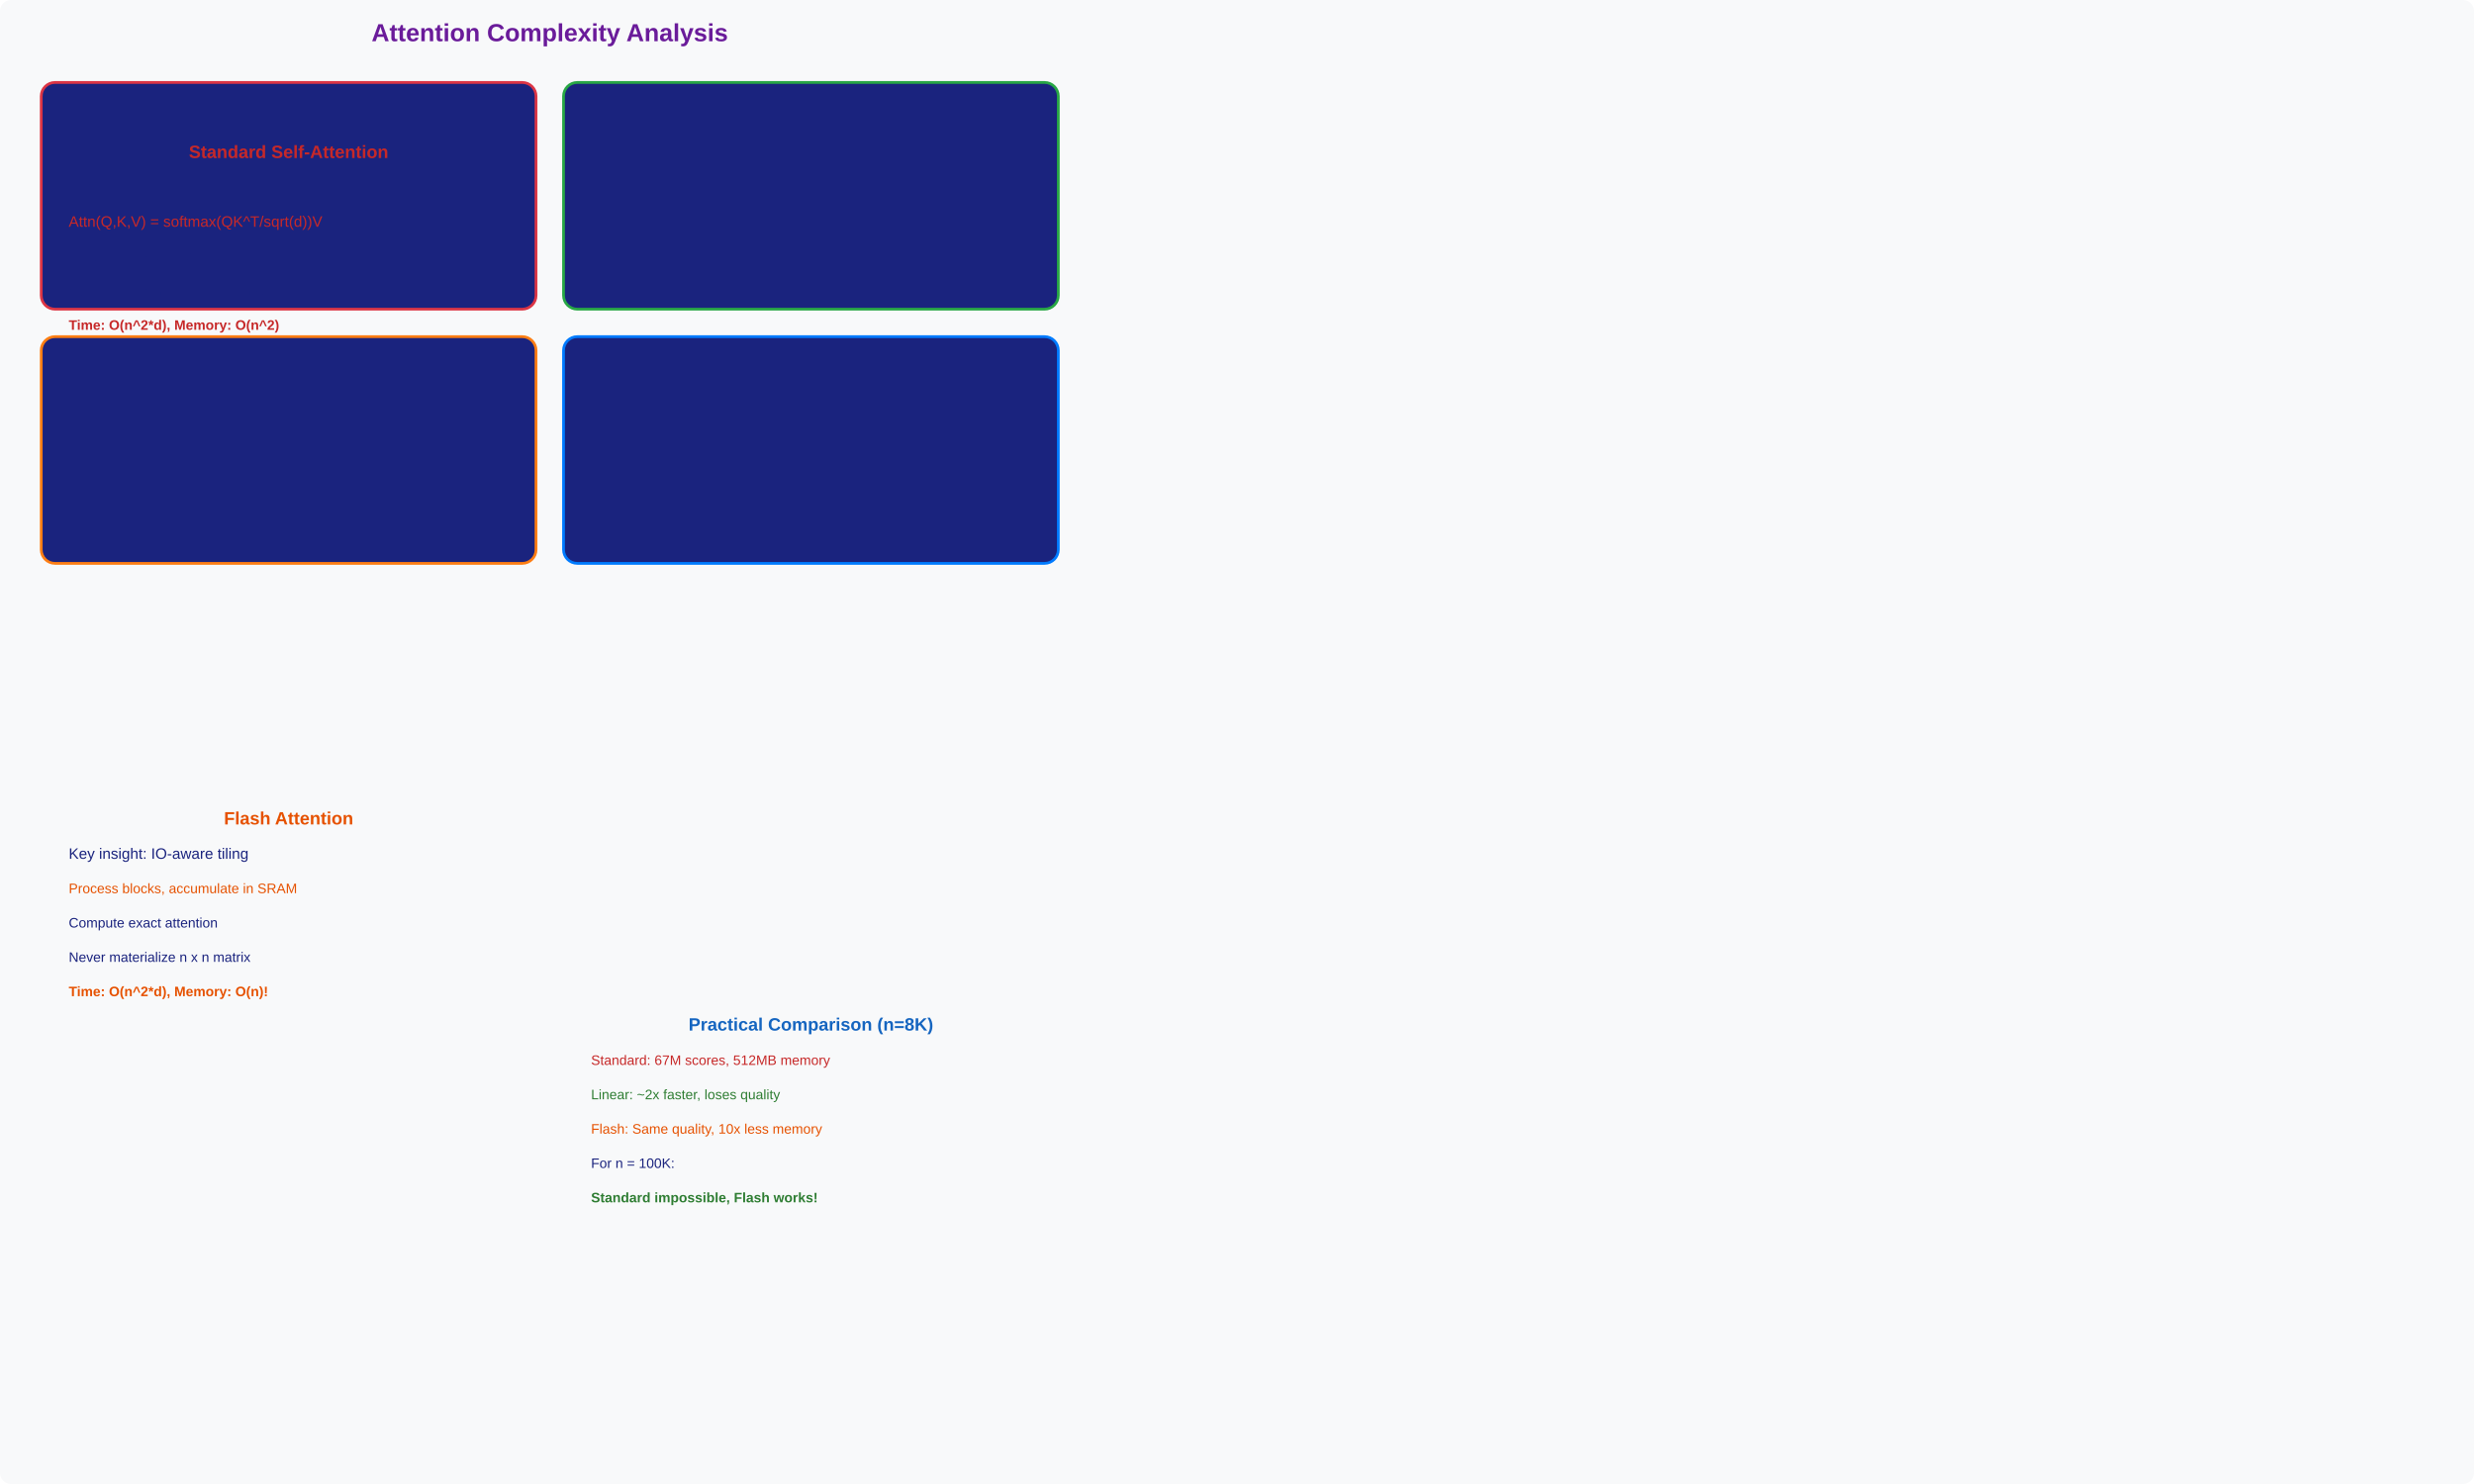
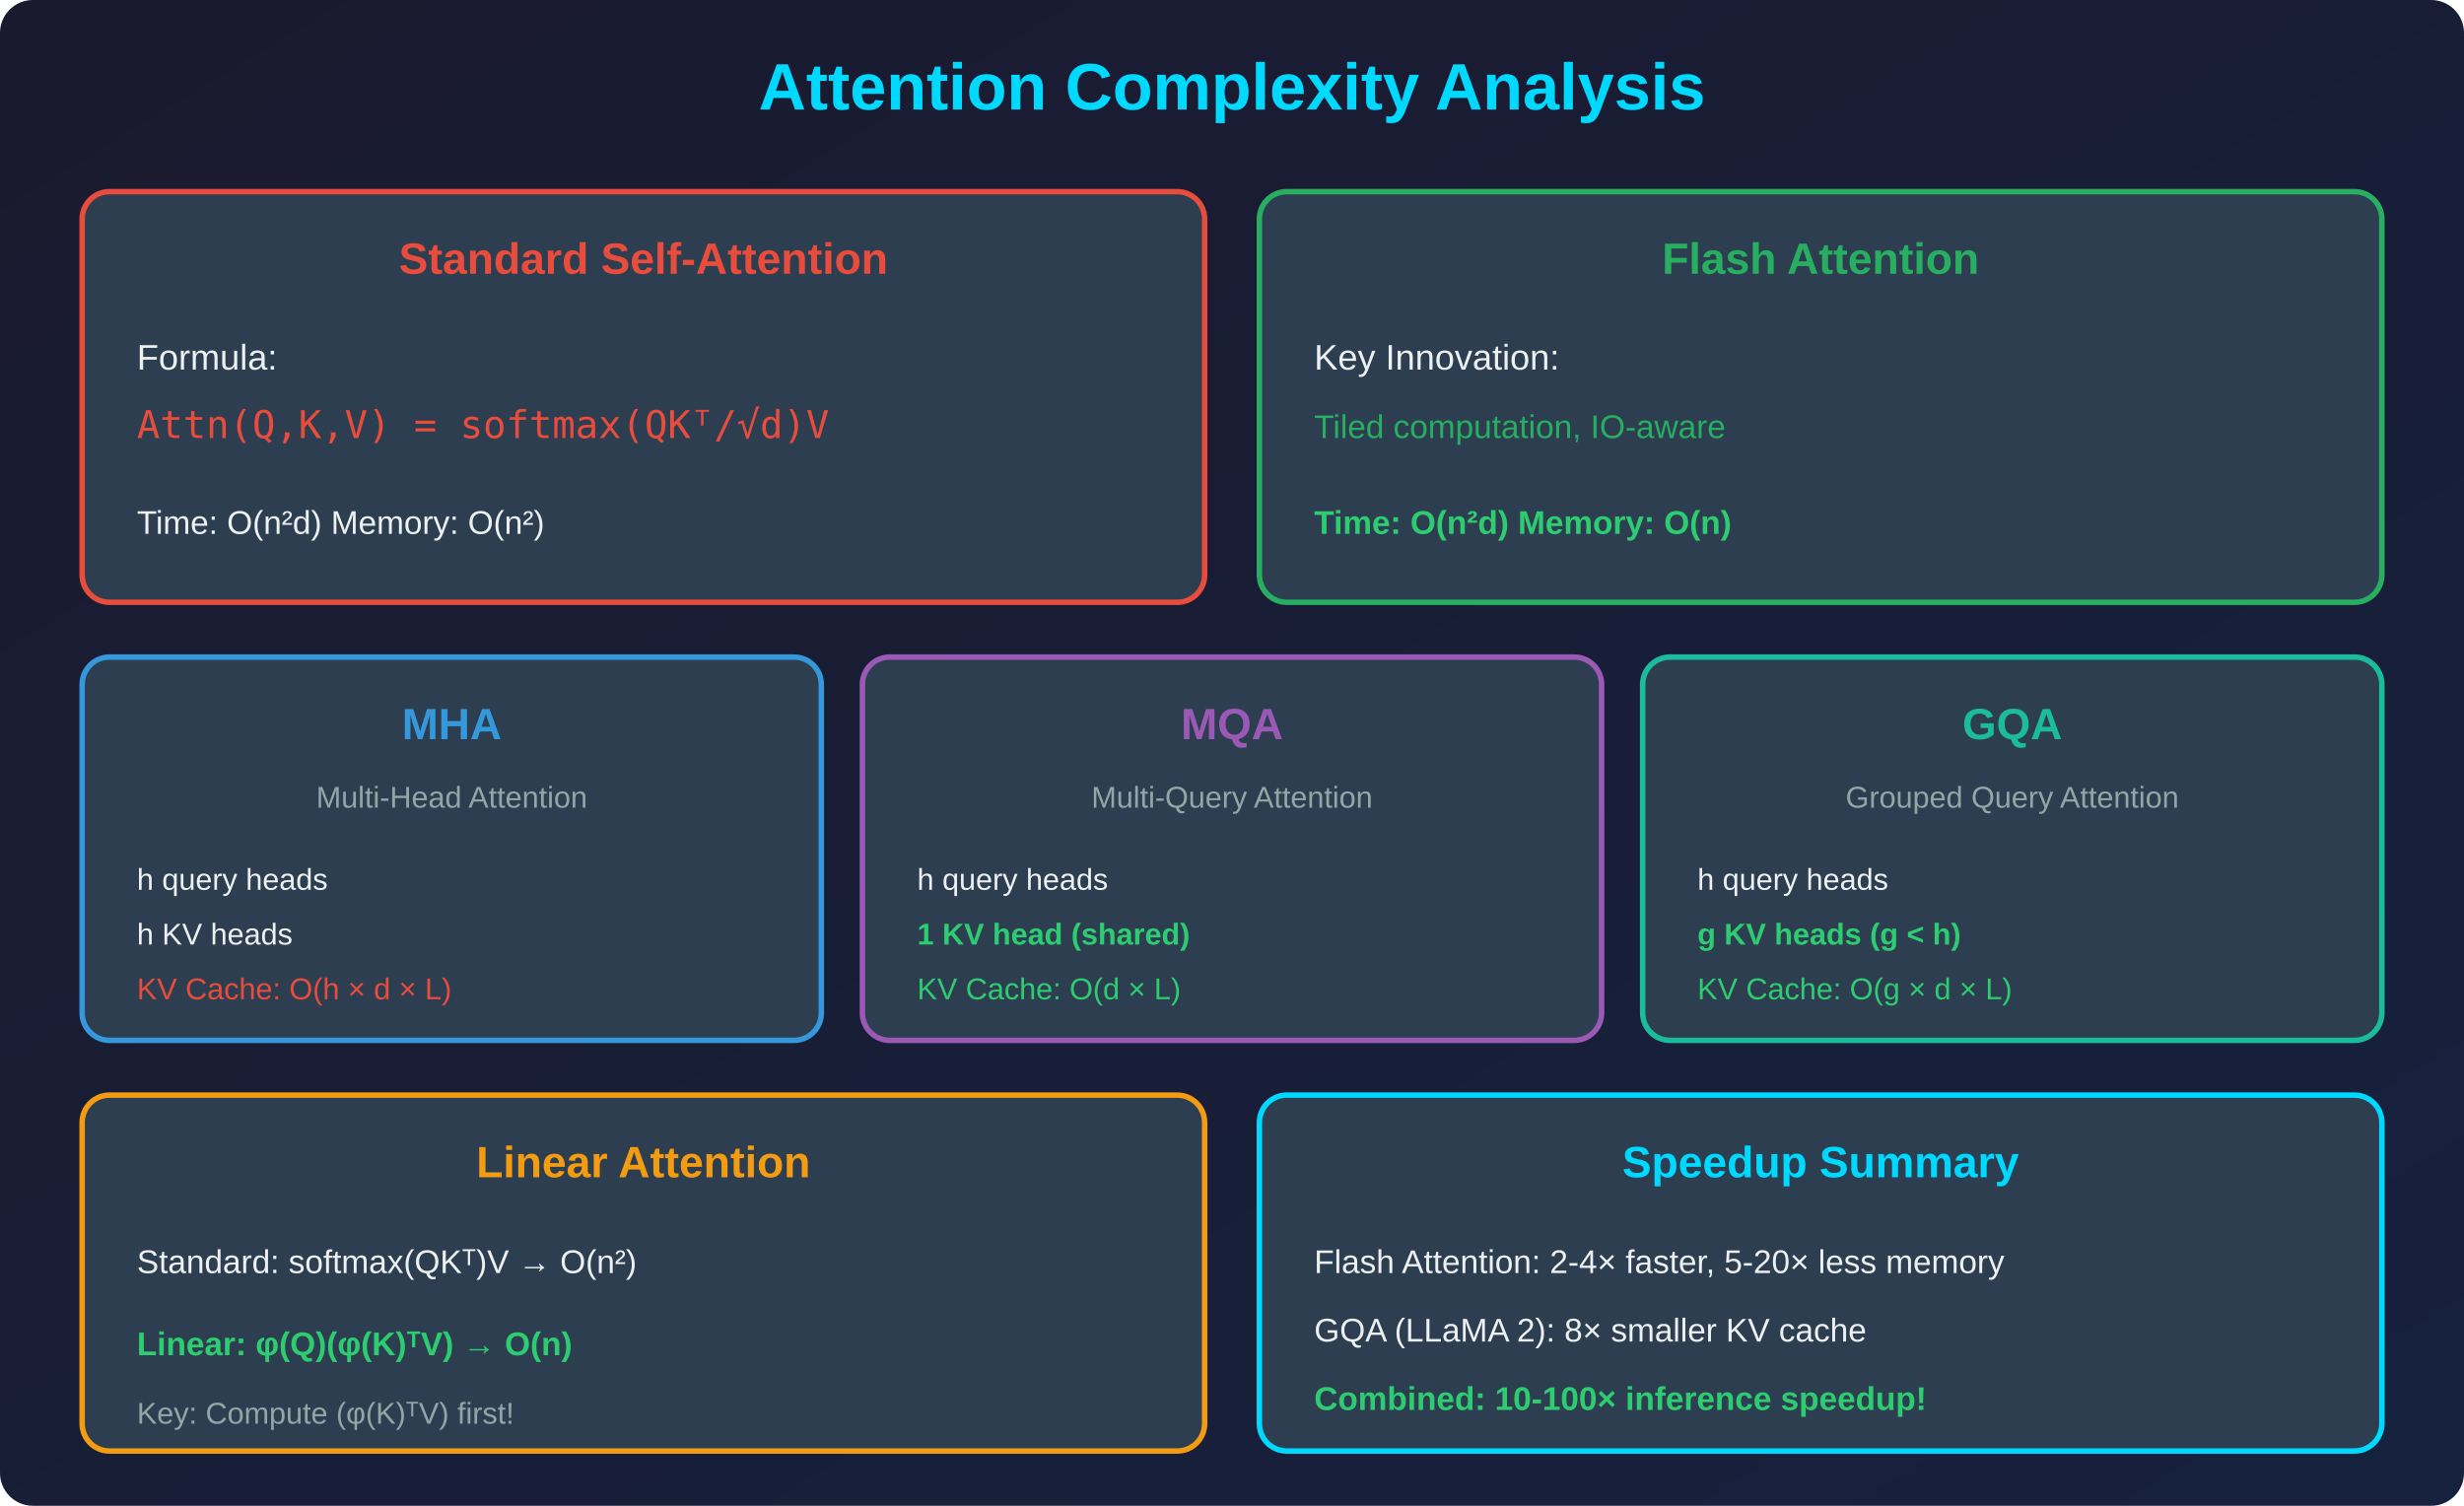
- <svg xmlns="http://www.w3.org/2000/svg" viewBox="0.0 0.0 1800.0 1080.0">
+ <svg xmlns="http://www.w3.org/2000/svg" viewBox="0 0 900 550">
  <defs>
-     <linearGradient id="acBg" x1="0%" y1="0%" x2="100%" y2="100%">
-       <stop offset="0%" style="stop-color:#ffffff" />
-       <stop offset="100%" style="stop-color:#2d2d2d" />
+     <linearGradient id="bgGrad" x1="0%" y1="0%" x2="100%" y2="100%">
+       <stop offset="0%" style="stop-color:#1a1a2e" />
+       <stop offset="100%" style="stop-color:#16213e" />
    </linearGradient>
  </defs>
-   <rect width="1800.0" height="1080.0" fill="#f8f9fa" rx="8" />
-   <text x="400" y="30" text-anchor="middle" fill="#6a1b9a" font-family="Arial, sans-serif" font-size="18" font-weight="bold">Attention Complexity Analysis</text>
-   <g transform="translate(30, 60)">
-     <rect width="360" height="165" rx="10" fill="#1a237e" stroke="#dc3545" stroke-width="2" />
-     <text x="180" y="55.0" text-anchor="middle" fill="#c62828" font-family="Arial, sans-serif" font-size="13" font-weight="bold">Standard Self-Attention</text>
-     <text x="20" y="80.0" fill="#1a237e" font-family="Arial, sans-serif" font-size="11">Formula:</text>
-     <text x="20" y="105.0" fill="#c62828" font-family="Arial, sans-serif" font-size="11">Attn(Q,K,V) = softmax(QK^T/sqrt(d))V</text>
-     <text x="20" y="130.0" fill="#1a237e" font-family="Arial, sans-serif" font-size="10">Q, K, V are n x d matrices</text>
-     <text x="20" y="155.0" fill="#1a237e" font-family="Arial, sans-serif" font-size="10">QK^T is n x n matrix (n^2 memory!)</text>
-     <text x="20" y="180.0" fill="#c62828" font-family="Arial, sans-serif" font-size="10" font-weight="bold">Time: O(n^2*d), Memory: O(n^2)</text>
-   </g>
-   <g transform="translate(410, 60)">
-     <rect width="360" height="165" rx="10" fill="#1a237e" stroke="#28a745" stroke-width="2" />
-     <text x="180" y="205.0" text-anchor="middle" fill="#2e7d32" font-family="Arial, sans-serif" font-size="13" font-weight="bold">Linear Attention</text>
-     <text x="20" y="230.0" fill="#1a237e" font-family="Arial, sans-serif" font-size="11">Key insight:</text>
-     <text x="20" y="255.0" fill="#2e7d32" font-family="Arial, sans-serif" font-size="11">phi(Q) * (phi(K)^T * V)</text>
-     <text x="20" y="280.0" fill="#1a237e" font-family="Arial, sans-serif" font-size="10">Compute phi(K)^T * V first (d x d)</text>
-     <text x="20" y="305.0" fill="#1a237e" font-family="Arial, sans-serif" font-size="10">Then multiply with phi(Q)</text>
-     <text x="20" y="330.0" fill="#2e7d32" font-family="Arial, sans-serif" font-size="10" font-weight="bold">Time: O(n*d^2), Memory: O(n)</text>
-   </g>
-   <g transform="translate(30, 245)">
-     <rect width="360" height="165" rx="10" fill="#1a237e" stroke="#fd7e14" stroke-width="2" />
-     <text x="180" y="355.0" text-anchor="middle" fill="#e65100" font-family="Arial, sans-serif" font-size="13" font-weight="bold">Flash Attention</text>
-     <text x="20" y="380.0" fill="#1a237e" font-family="Arial, sans-serif" font-size="11">Key insight: IO-aware tiling</text>
-     <text x="20" y="405.0" fill="#e65100" font-family="Arial, sans-serif" font-size="10">Process blocks, accumulate in SRAM</text>
-     <text x="20" y="430.0" fill="#1a237e" font-family="Arial, sans-serif" font-size="10">Compute exact attention</text>
-     <text x="20" y="455.0" fill="#1a237e" font-family="Arial, sans-serif" font-size="10">Never materialize n x n matrix</text>
-     <text x="20" y="480.0" fill="#e65100" font-family="Arial, sans-serif" font-size="10" font-weight="bold">Time: O(n^2*d), Memory: O(n)!</text>
-   </g>
-   <g transform="translate(410, 245)">
-     <rect width="360" height="165" rx="10" fill="#1a237e" stroke="#007bff" stroke-width="2" />
-     <text x="180" y="505.0" text-anchor="middle" fill="#1565c0" font-family="Arial, sans-serif" font-size="13" font-weight="bold">Practical Comparison (n=8K)</text>
-     <text x="20" y="530.0" fill="#c62828" font-family="Arial, sans-serif" font-size="10">Standard: 67M scores, 512MB memory</text>
-     <text x="20" y="555.0" fill="#2e7d32" font-family="Arial, sans-serif" font-size="10">Linear: ~2x faster, loses quality</text>
-     <text x="20" y="580.0" fill="#e65100" font-family="Arial, sans-serif" font-size="10">Flash: Same quality, 10x less memory</text>
-     <text x="20" y="605.0" fill="#1a237e" font-family="Arial, sans-serif" font-size="10">For n = 100K:</text>
-     <text x="20" y="630.0" fill="#2e7d32" font-family="Arial, sans-serif" font-size="10" font-weight="bold">Standard impossible, Flash works!</text>
-   </g>
+   <rect width="900" height="550" fill="url(#bgGrad)" rx="12" />
+   <text x="450" y="40" text-anchor="middle" fill="#00d9ff" font-family="Arial, sans-serif" font-size="24" font-weight="bold">Attention Complexity Analysis</text>
+   <rect x="30" y="70" width="410" height="150" rx="10" fill="#2c3e50" stroke="#e74c3c" stroke-width="2" />
+   <text x="235" y="100" text-anchor="middle" fill="#e74c3c" font-family="Arial, sans-serif" font-size="16" font-weight="bold">Standard Self-Attention</text>
+   <text x="50" y="135" fill="#ecf0f1" font-family="Arial, sans-serif" font-size="13">Formula:</text>
+   <text x="50" y="160" fill="#e74c3c" font-family="monospace" font-size="14">Attn(Q,K,V) = softmax(QKᵀ/√d)V</text>
+   <text x="50" y="195" fill="#ecf0f1" font-family="Arial, sans-serif" font-size="12">Time: O(n²d)    Memory: O(n²)</text>
+   <rect x="460" y="70" width="410" height="150" rx="10" fill="#2c3e50" stroke="#27ae60" stroke-width="2" />
+   <text x="665" y="100" text-anchor="middle" fill="#27ae60" font-family="Arial, sans-serif" font-size="16" font-weight="bold">Flash Attention</text>
+   <text x="480" y="135" fill="#ecf0f1" font-family="Arial, sans-serif" font-size="13">Key Innovation:</text>
+   <text x="480" y="160" fill="#27ae60" font-family="Arial, sans-serif" font-size="12">Tiled computation, IO-aware</text>
+   <text x="480" y="195" fill="#2ecc71" font-family="Arial, sans-serif" font-size="12" font-weight="bold">Time: O(n²d)    Memory: O(n)</text>
+   <rect x="30" y="240" width="270" height="140" rx="10" fill="#2c3e50" stroke="#3498db" stroke-width="2" />
+   <text x="165" y="270" text-anchor="middle" fill="#3498db" font-family="Arial, sans-serif" font-size="16" font-weight="bold">MHA</text>
+   <text x="165" y="295" text-anchor="middle" fill="#95a5a6" font-family="Arial, sans-serif" font-size="11">Multi-Head Attention</text>
+   <text x="50" y="325" fill="#ecf0f1" font-family="Arial, sans-serif" font-size="11">h query heads</text>
+   <text x="50" y="345" fill="#ecf0f1" font-family="Arial, sans-serif" font-size="11">h KV heads</text>
+   <text x="50" y="365" fill="#e74c3c" font-family="Arial, sans-serif" font-size="11">KV Cache: O(h × d × L)</text>
+   <rect x="315" y="240" width="270" height="140" rx="10" fill="#2c3e50" stroke="#9b59b6" stroke-width="2" />
+   <text x="450" y="270" text-anchor="middle" fill="#9b59b6" font-family="Arial, sans-serif" font-size="16" font-weight="bold">MQA</text>
+   <text x="450" y="295" text-anchor="middle" fill="#95a5a6" font-family="Arial, sans-serif" font-size="11">Multi-Query Attention</text>
+   <text x="335" y="325" fill="#ecf0f1" font-family="Arial, sans-serif" font-size="11">h query heads</text>
+   <text x="335" y="345" fill="#2ecc71" font-family="Arial, sans-serif" font-size="11" font-weight="bold">1 KV head (shared)</text>
+   <text x="335" y="365" fill="#2ecc71" font-family="Arial, sans-serif" font-size="11">KV Cache: O(d × L)</text>
+   <rect x="600" y="240" width="270" height="140" rx="10" fill="#2c3e50" stroke="#1abc9c" stroke-width="2" />
+   <text x="735" y="270" text-anchor="middle" fill="#1abc9c" font-family="Arial, sans-serif" font-size="16" font-weight="bold">GQA</text>
+   <text x="735" y="295" text-anchor="middle" fill="#95a5a6" font-family="Arial, sans-serif" font-size="11">Grouped Query Attention</text>
+   <text x="620" y="325" fill="#ecf0f1" font-family="Arial, sans-serif" font-size="11">h query heads</text>
+   <text x="620" y="345" fill="#2ecc71" font-family="Arial, sans-serif" font-size="11" font-weight="bold">g KV heads (g &lt; h)</text>
+   <text x="620" y="365" fill="#2ecc71" font-family="Arial, sans-serif" font-size="11">KV Cache: O(g × d × L)</text>
+   <rect x="30" y="400" width="410" height="130" rx="10" fill="#2c3e50" stroke="#f39c12" stroke-width="2" />
+   <text x="235" y="430" text-anchor="middle" fill="#f39c12" font-family="Arial, sans-serif" font-size="16" font-weight="bold">Linear Attention</text>
+   <text x="50" y="465" fill="#ecf0f1" font-family="Arial, sans-serif" font-size="12">Standard: softmax(QKᵀ)V → O(n²)</text>
+   <text x="50" y="495" fill="#2ecc71" font-family="Arial, sans-serif" font-size="12" font-weight="bold">Linear: φ(Q)(φ(K)ᵀV) → O(n)</text>
+   <text x="50" y="520" fill="#95a5a6" font-family="Arial, sans-serif" font-size="11">Key: Compute (φ(K)ᵀV) first!</text>
+   <rect x="460" y="400" width="410" height="130" rx="10" fill="#2c3e50" stroke="#00d9ff" stroke-width="2" />
+   <text x="665" y="430" text-anchor="middle" fill="#00d9ff" font-family="Arial, sans-serif" font-size="16" font-weight="bold">Speedup Summary</text>
+   <text x="480" y="465" fill="#ecf0f1" font-family="Arial, sans-serif" font-size="12">Flash Attention: 2-4× faster, 5-20× less memory</text>
+   <text x="480" y="490" fill="#ecf0f1" font-family="Arial, sans-serif" font-size="12">GQA (LLaMA 2): 8× smaller KV cache</text>
+   <text x="480" y="515" fill="#2ecc71" font-family="Arial, sans-serif" font-size="12" font-weight="bold">Combined: 10-100× inference speedup!</text>
</svg>
